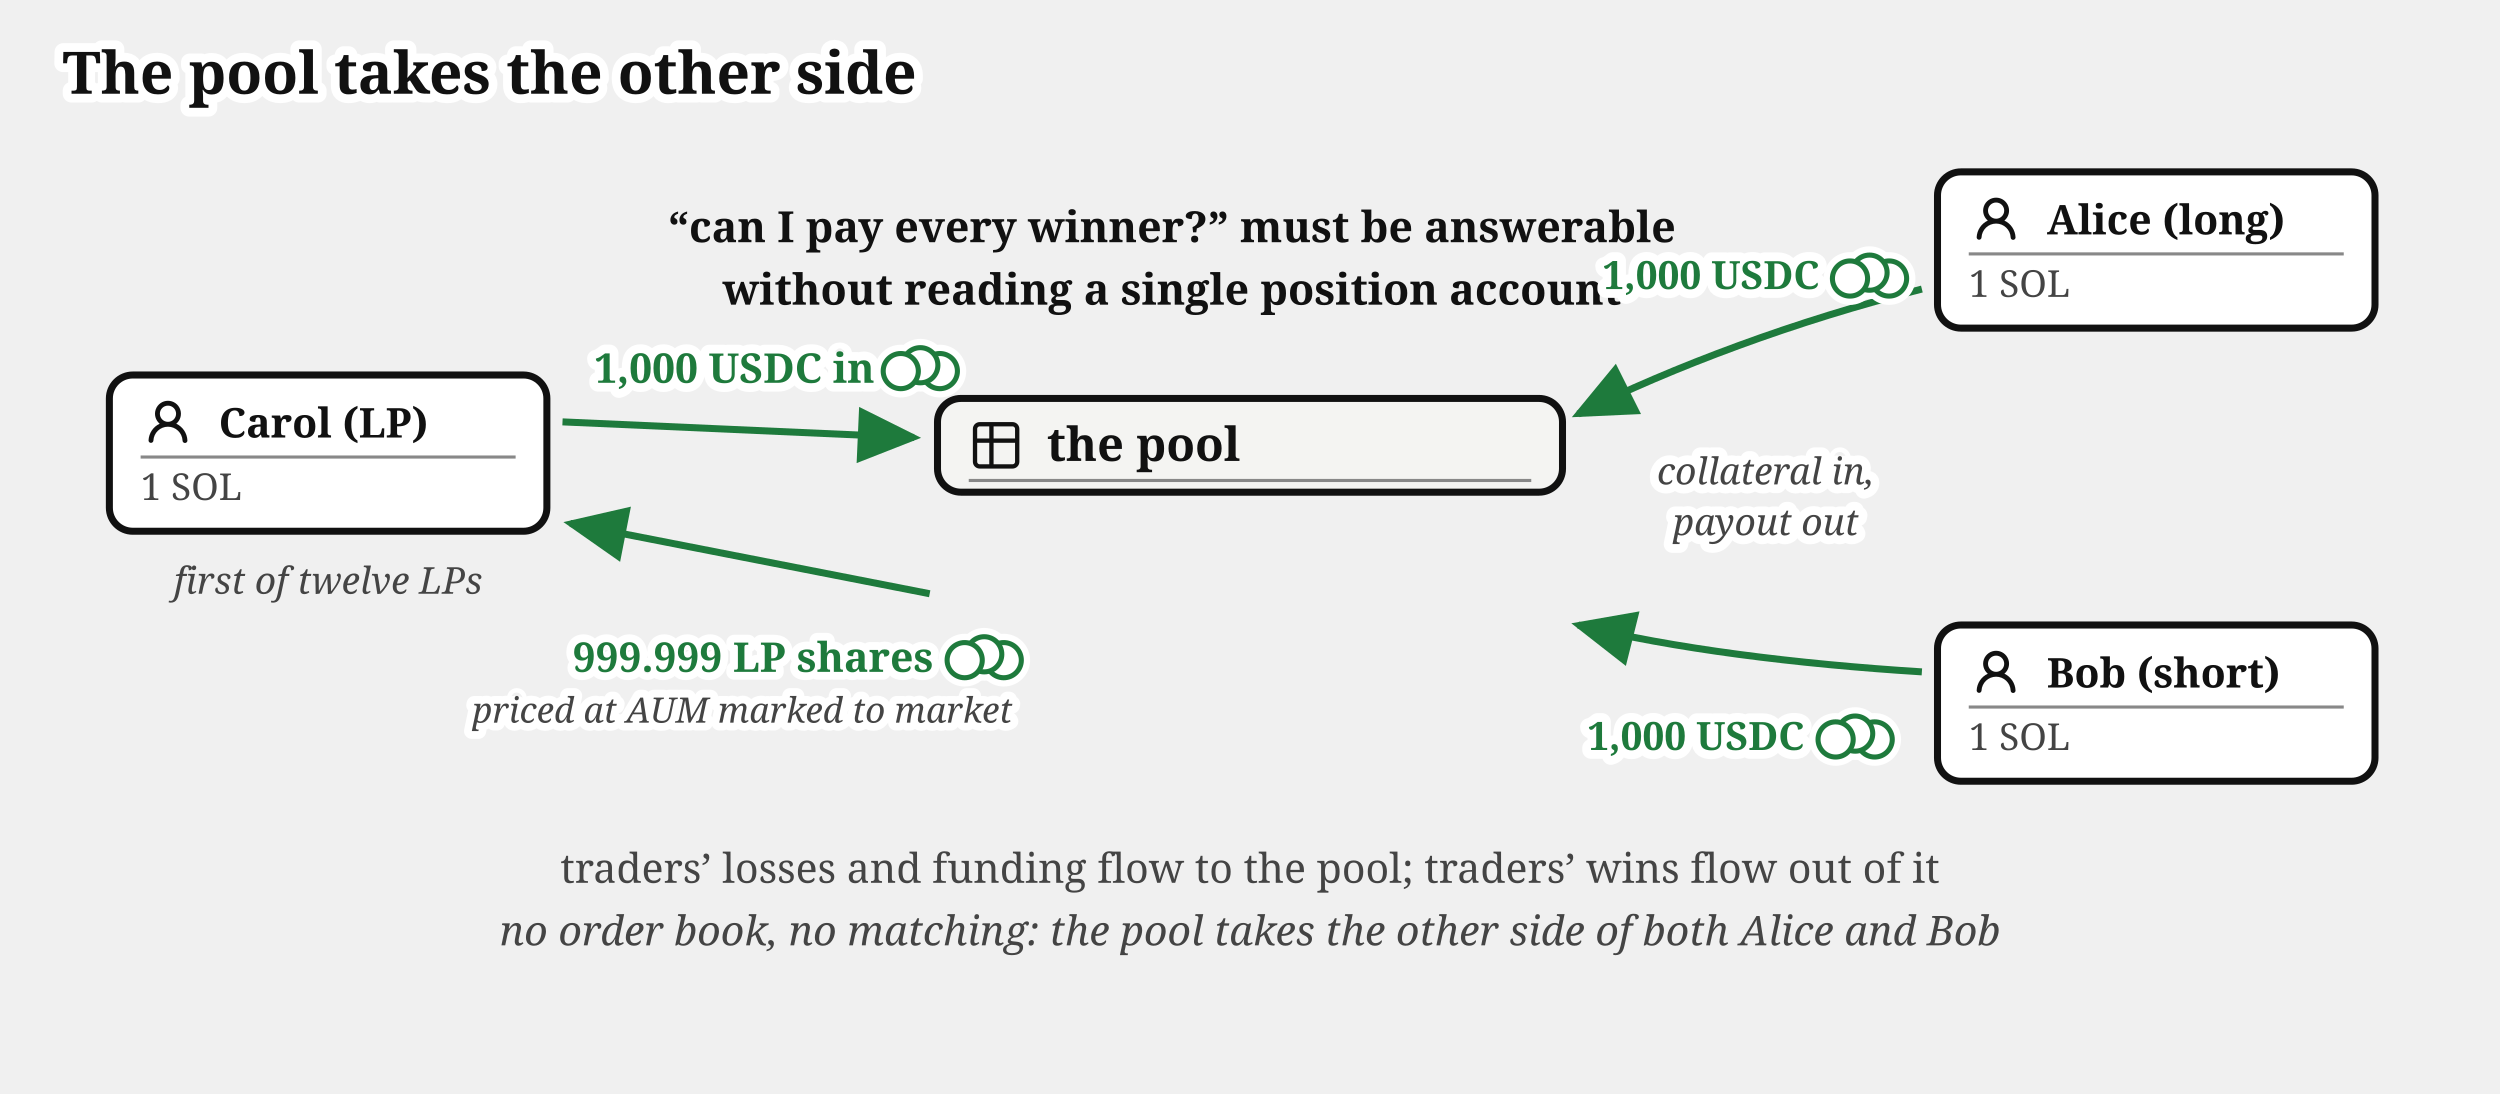
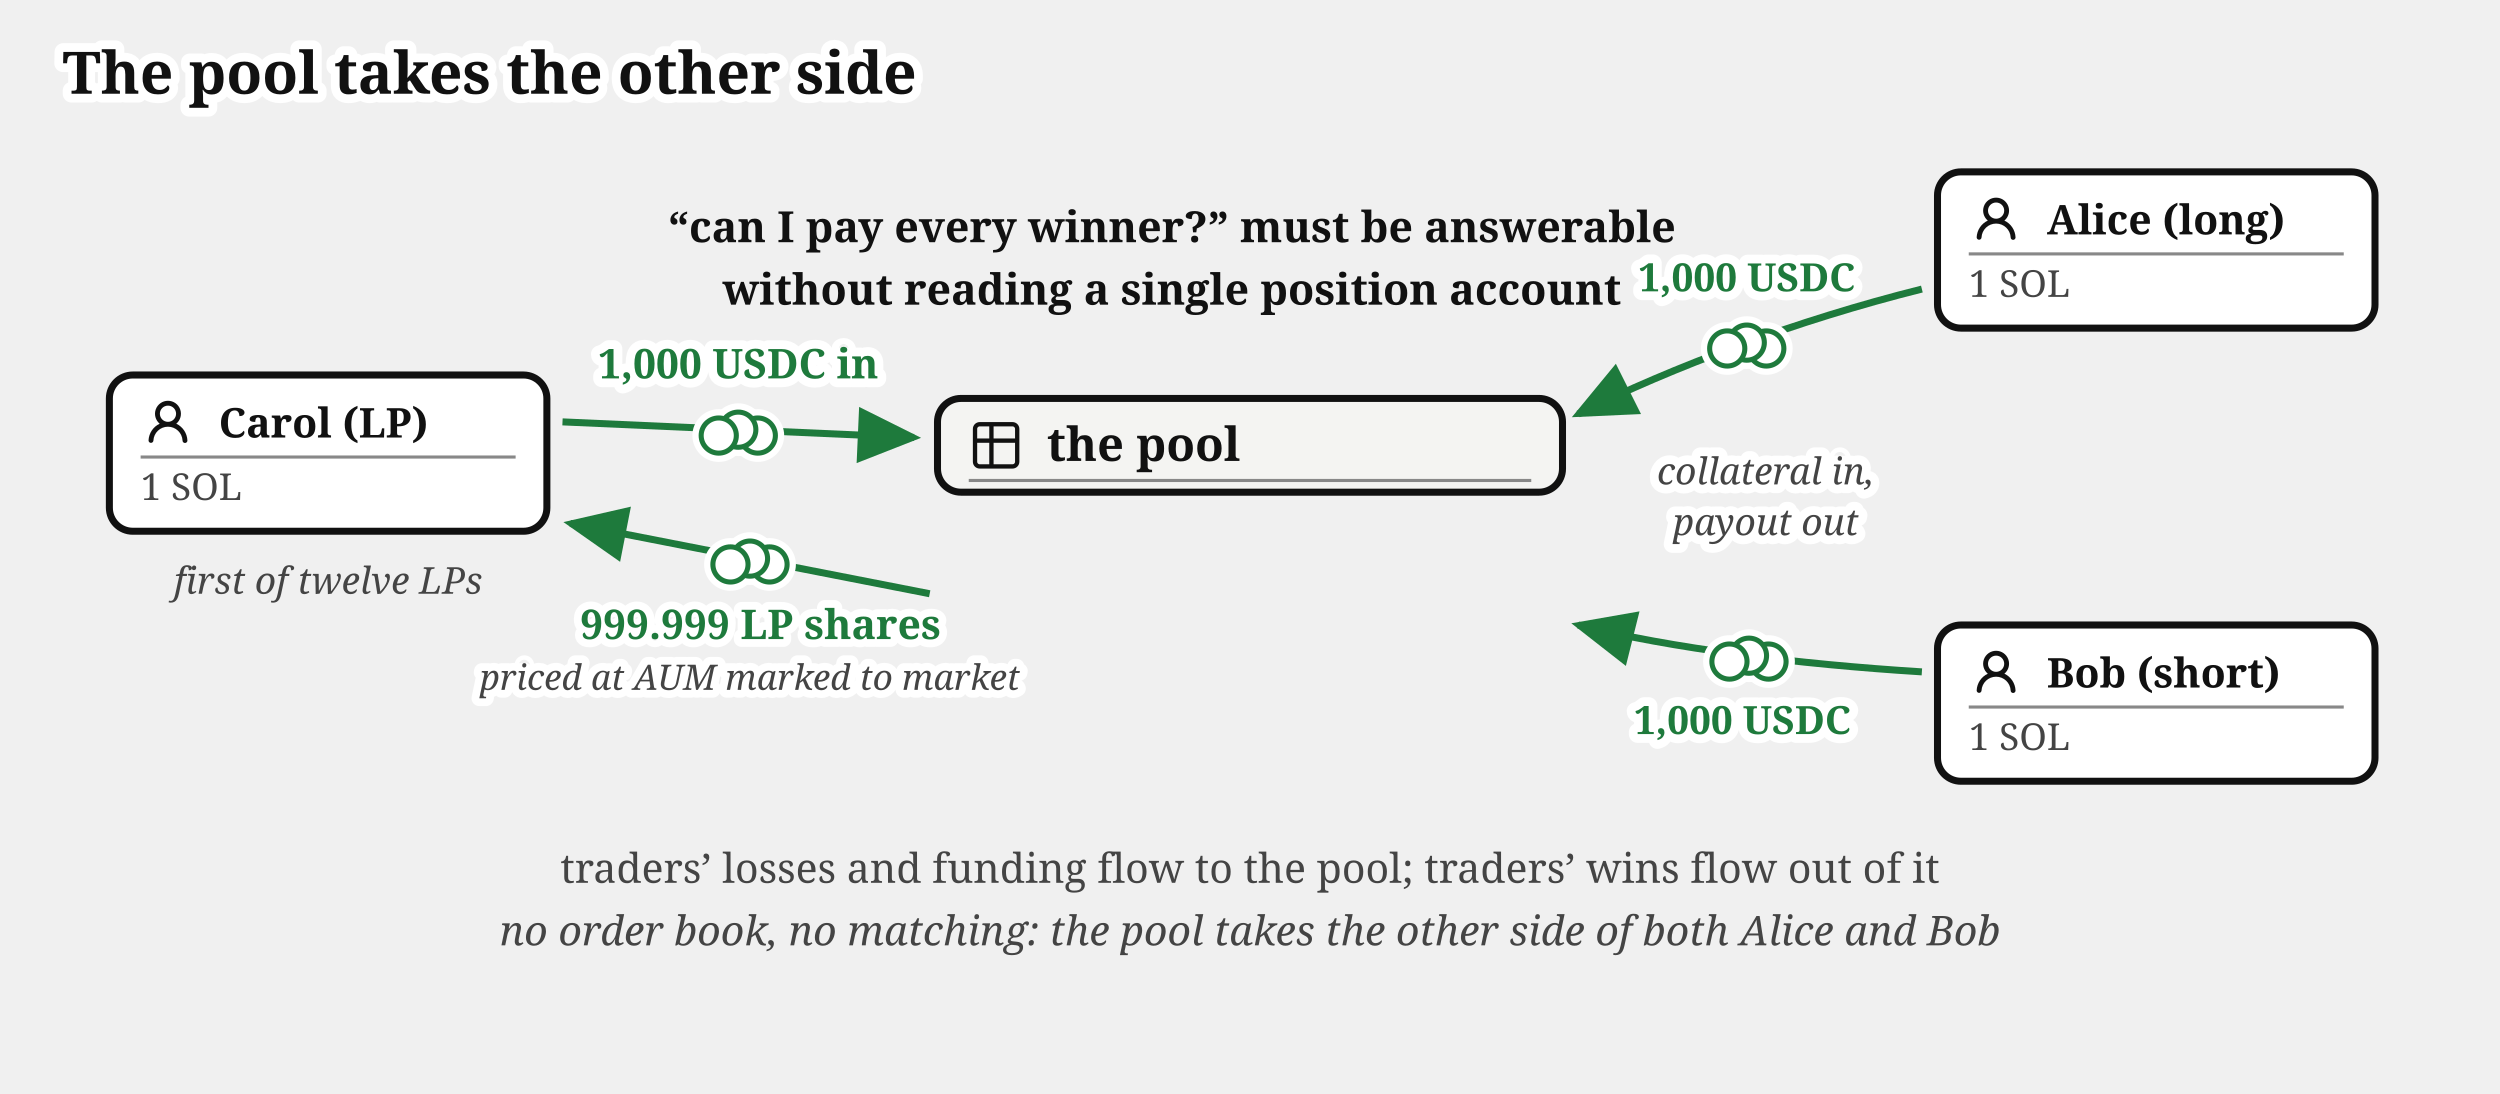
<svg xmlns="http://www.w3.org/2000/svg" viewBox="0 0 640 280" font-family="Gelasio, Georgia, serif" fill="#111">
  <text stroke="#fff" stroke-width="4.5" paint-order="stroke" stroke-linejoin="round" x="16" y="24" font-size="15" font-weight="bold">The pool takes the other side</text>
  <defs>
    <marker id="perps-cp-arr" markerWidth="9" markerHeight="8" refX="8" refY="4" orient="auto">
      <path d="M0,0 L9,4 L0,8 z" fill="#1e7a3c" />
    </marker>
  </defs>
  <text x="300" y="62" font-size="11" font-weight="bold" text-anchor="middle">“can I pay every winner?” must be answerable</text>
  <text x="300" y="78" font-size="11" font-weight="bold" text-anchor="middle">without reading a single position account</text>
  <rect x="240" y="102" width="160" height="24" rx="6" fill="#f4f4f2" stroke="#111" stroke-width="1.8" />
  <g transform="translate(248,107)">
    <g transform="translate(-0.195,-0.195) scale(0.6)" fill="none" stroke="#111" stroke-linecap="round" stroke-linejoin="round" stroke-width="1.843">
      <path d="M3 5a2 2 0 0 1 2-2h14a2 2 0 0 1 2 2v14a2 2 0 0 1-2 2H5a2 2 0 0 1-2-2zm0 5h18M10 3v18" />
    </g>
  </g>
  <text x="268" y="118" font-size="12" font-weight="bold">the pool</text>
  <line x1="248" y1="123" x2="392" y2="123" stroke="#888" stroke-width="0.8" />
  <rect x="28" y="96" width="112" height="40" rx="6" fill="#fff" stroke="#111" stroke-width="1.8" />
  <g transform="translate(36,101)">
    <g transform="translate(0.36,0.767) scale(0.8301)" fill="#111">
      <path d="M10.561 8.073a6 6 0 0 1 3.432 5.142a.75.75 0 1 1-1.498.07a4.5 4.5 0 0 0-8.99 0a.75.75 0 0 1-1.498-.07a6 6 0 0 1 3.431-5.142a3.999 3.999 0 1 1 5.123 0M10.5 5a2.5 2.5 0 1 0-5 0a2.5 2.5 0 0 0 5 0" />
    </g>
  </g>
  <text x="56" y="112" font-size="10.5" font-weight="bold">Carol (LP)</text>
  <line x1="36" y1="117" x2="132" y2="117" stroke="#888" stroke-width="0.8" />
  <text x="36" y="128" font-size="9.5" fill="#444">1 SOL</text>
  <text x="84" y="152" font-size="9.5" fill="#444" font-style="italic" text-anchor="middle">first of twelve LPs</text>
  <path d="M 144,108 L 234,112" stroke="#1e7a3c" stroke-width="1.8" marker-end="url(#perps-cp-arr)" />
-   <text stroke="#fff" stroke-width="4.5" paint-order="stroke" stroke-linejoin="round" x="188" y="98" font-size="10.5" font-weight="bold" fill="#1e7a3c" text-anchor="middle">1,000 USDC in</text>
+   <text stroke="#fff" stroke-width="4.5" paint-order="stroke" stroke-linejoin="round" x="188.99" y="96.87" font-size="10.5" font-weight="bold" fill="#1e7a3c" text-anchor="middle">1,000 USDC in</text>
  <path d="M 238,152 L 146,134" fill="none" stroke="#1e7a3c" stroke-width="1.8" marker-end="url(#perps-cp-arr)" />
-   <text text-anchor="end" stroke="#fff" stroke-width="4" paint-order="stroke" stroke-linejoin="round" x="238.96" y="172" font-size="10.5" font-weight="bold" fill="#1e7a3c">999.999 LP shares</text>
-   <text stroke="#fff" stroke-width="4" paint-order="stroke" stroke-linejoin="round" x="190" y="185" font-size="9" fill="#444" font-style="italic" text-anchor="middle">priced at AUM marked to market</text>
+   <text text-anchor="end" stroke="#fff" stroke-width="4" paint-order="stroke" stroke-linejoin="round" x="240.88" y="163.6" font-size="10.5" font-weight="bold" fill="#1e7a3c">999.999 LP shares</text>
+   <text stroke="#fff" stroke-width="4" paint-order="stroke" stroke-linejoin="round" x="191.92" y="176.6" font-size="9" fill="#444" font-style="italic" text-anchor="middle">priced at AUM marked to market</text>
  <rect x="496" y="44" width="112" height="40" rx="6" fill="#fff" stroke="#111" stroke-width="1.8" />
  <g transform="translate(504,49)">
    <g transform="translate(0.36,0.767) scale(0.8301)" fill="#111">
      <path d="M10.561 8.073a6 6 0 0 1 3.432 5.142a.75.75 0 1 1-1.498.07a4.5 4.5 0 0 0-8.99 0a.75.75 0 0 1-1.498-.07a6 6 0 0 1 3.431-5.142a3.999 3.999 0 1 1 5.123 0M10.5 5a2.5 2.5 0 1 0-5 0a2.5 2.5 0 0 0 5 0" />
    </g>
  </g>
  <text x="524" y="60" font-size="10.5" font-weight="bold">Alice (long)</text>
  <line x1="504" y1="65" x2="600" y2="65" stroke="#888" stroke-width="0.8" />
  <text x="504" y="76" font-size="9.5" fill="#444">1 SOL</text>
  <path d="M 492,74 C 460,82 428,94 404,106" fill="none" stroke="#1e7a3c" stroke-width="1.8" marker-end="url(#perps-cp-arr)" />
-   <text stroke="#fff" stroke-width="4.5" paint-order="stroke" stroke-linejoin="round" x="438" y="74" font-size="10" font-weight="bold" fill="#1e7a3c" text-anchor="middle">1,000 USDC</text>
+   <text stroke="#fff" stroke-width="4.5" paint-order="stroke" stroke-linejoin="round" x="447.17" y="74.58" font-size="10" font-weight="bold" fill="#1e7a3c" text-anchor="middle">1,000 USDC</text>
  <rect x="496" y="160" width="112" height="40" rx="6" fill="#fff" stroke="#111" stroke-width="1.8" />
  <g transform="translate(504,165)">
    <g transform="translate(0.36,0.767) scale(0.8301)" fill="#111">
      <path d="M10.561 8.073a6 6 0 0 1 3.432 5.142a.75.75 0 1 1-1.498.07a4.5 4.5 0 0 0-8.99 0a.75.75 0 0 1-1.498-.07a6 6 0 0 1 3.431-5.142a3.999 3.999 0 1 1 5.123 0M10.5 5a2.5 2.5 0 1 0-5 0a2.5 2.5 0 0 0 5 0" />
    </g>
  </g>
  <text x="524" y="176" font-size="10.5" font-weight="bold">Bob (short)</text>
  <line x1="504" y1="181" x2="600" y2="181" stroke="#888" stroke-width="0.8" />
  <text x="504" y="192" font-size="9.5" fill="#444">1 SOL</text>
  <path d="M 492,172 C 460,170 428,166 404,160" fill="none" stroke="#1e7a3c" stroke-width="1.8" marker-end="url(#perps-cp-arr)" />
-   <text text-anchor="end" stroke="#fff" stroke-width="4.5" paint-order="stroke" stroke-linejoin="round" x="461.92" y="192" font-size="10" font-weight="bold" fill="#1e7a3c">1,000 USDC</text>
+   <text text-anchor="end" stroke="#fff" stroke-width="4.5" paint-order="stroke" stroke-linejoin="round" x="473.85" y="187.92" font-size="10" font-weight="bold" fill="#1e7a3c">1,000 USDC</text>
  <text stroke="#fff" stroke-width="4.5" paint-order="stroke" stroke-linejoin="round" x="452" y="124" font-size="9.5" fill="#444" font-style="italic" text-anchor="middle">collateral in,</text>
  <text stroke="#fff" stroke-width="4.5" paint-order="stroke" stroke-linejoin="round" x="452" y="137" font-size="9.5" fill="#444" font-style="italic" text-anchor="middle">payout out</text>
  <text x="320" y="226" font-size="10.5" fill="#444" text-anchor="middle">traders’ losses and funding flow to the pool; traders’ wins flow out of it</text>
  <text x="320" y="242" font-size="10.5" fill="#444" font-style="italic" text-anchor="middle">no order book, no matching: the pool takes the other side of both Alice and Bob</text>
-   <g class="coin" transform="translate(235.6,93.5)" fill="#fff">
+   <g class="coin" transform="translate(189,110)" fill="#fff">
    <g stroke="#fff" stroke-width="4.5">
      <circle cx="5" cy="1.5" r="4.5" />
      <circle cx="0" cy="0" r="4.5" />
      <circle cx="-5" cy="1.5" r="4.5" />
    </g>
    <g stroke="#1e7a3c" stroke-width="1.3">
      <circle cx="5" cy="1.5" r="4.5" />
      <circle cx="0" cy="0" r="4.5" />
      <circle cx="-5" cy="1.5" r="4.5" />
    </g>
  </g>
-   <g class="coin" transform="translate(251.96,167.5)" fill="#fff">
+   <g class="coin" transform="translate(192,143)" fill="#fff">
    <g stroke="#fff" stroke-width="4.5">
      <circle cx="5" cy="1.5" r="4.5" />
      <circle cx="0" cy="0" r="4.5" />
      <circle cx="-5" cy="1.5" r="4.5" />
    </g>
    <g stroke="#1e7a3c" stroke-width="1.3">
      <circle cx="5" cy="1.5" r="4.5" />
      <circle cx="0" cy="0" r="4.5" />
      <circle cx="-5" cy="1.5" r="4.5" />
    </g>
  </g>
-   <g class="coin" transform="translate(478.6,69.8)" fill="#fff">
+   <g class="coin" transform="translate(447.17,87.71)" fill="#fff">
    <g stroke="#fff" stroke-width="4.5">
      <circle cx="5" cy="1.5" r="4.5" />
      <circle cx="0" cy="0" r="4.5" />
      <circle cx="-5" cy="1.5" r="4.5" />
    </g>
    <g stroke="#1e7a3c" stroke-width="1.3">
      <circle cx="5" cy="1.5" r="4.5" />
      <circle cx="0" cy="0" r="4.5" />
      <circle cx="-5" cy="1.5" r="4.5" />
    </g>
  </g>
-   <g class="coin" transform="translate(474.92,187.8)" fill="#fff">
+   <g class="coin" transform="translate(447.74,167.86)" fill="#fff">
    <g stroke="#fff" stroke-width="4.5">
      <circle cx="5" cy="1.5" r="4.5" />
      <circle cx="0" cy="0" r="4.5" />
      <circle cx="-5" cy="1.5" r="4.5" />
    </g>
    <g stroke="#1e7a3c" stroke-width="1.3">
      <circle cx="5" cy="1.5" r="4.5" />
      <circle cx="0" cy="0" r="4.5" />
      <circle cx="-5" cy="1.5" r="4.5" />
    </g>
  </g>
</svg>
